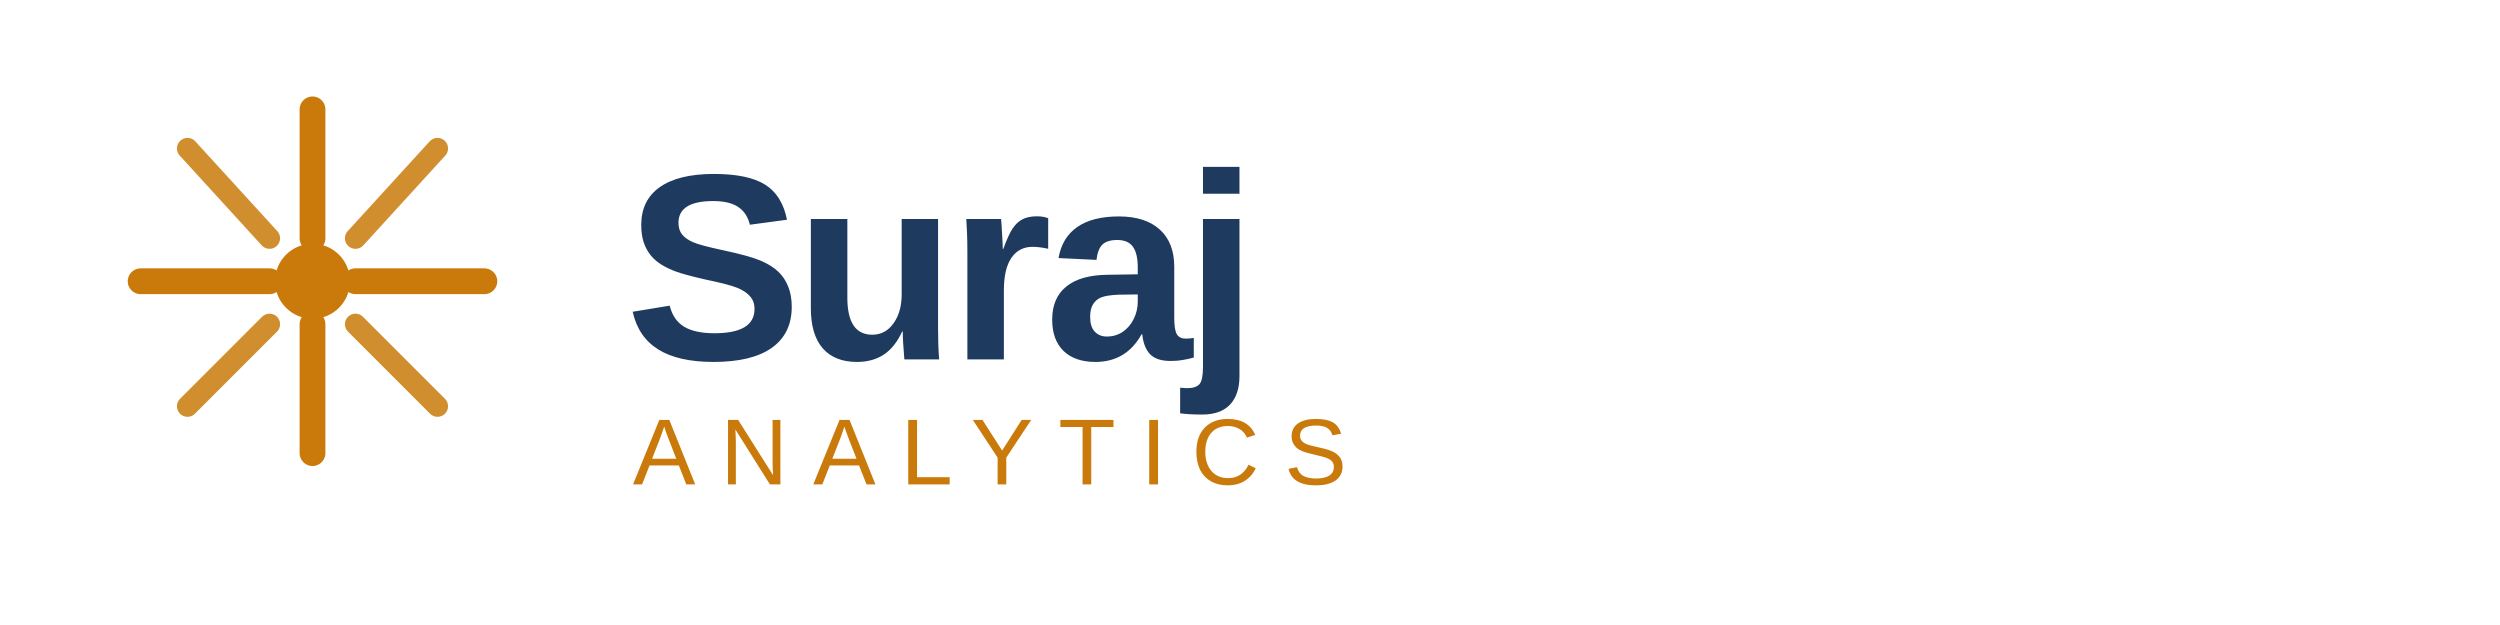
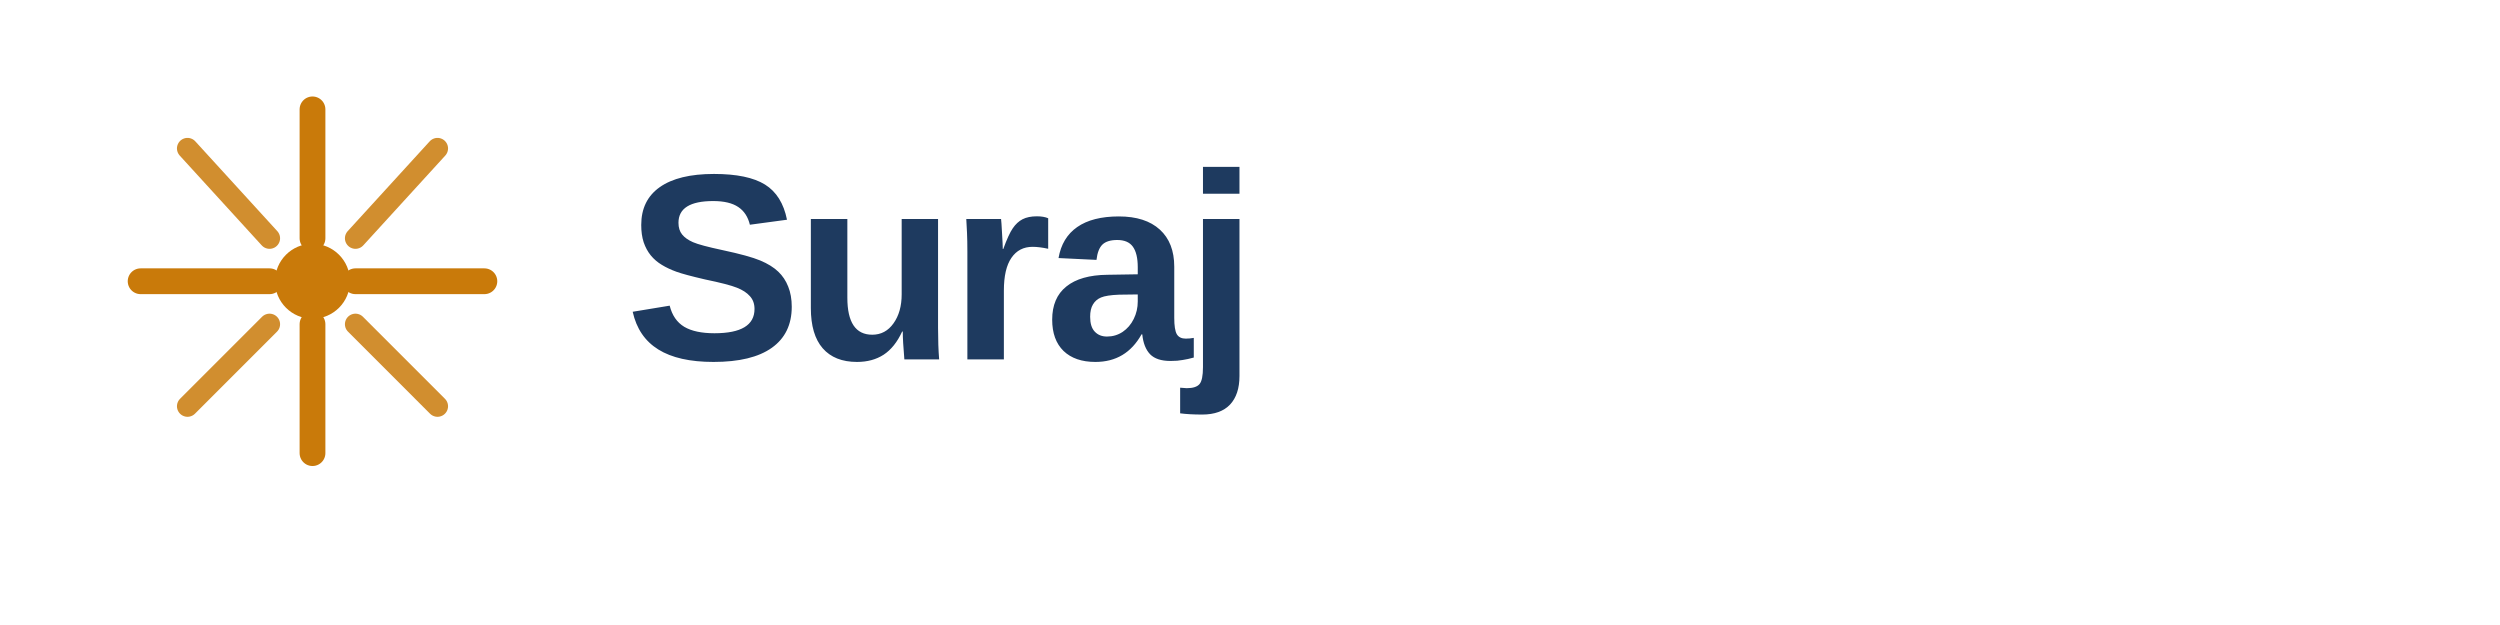
<svg xmlns="http://www.w3.org/2000/svg" viewBox="0 0 320 80" width="320" height="80" role="img">
  <g transform="translate(12, 8)" fill="none">
    <circle cx="28" cy="28" r="4.8" fill="#c97a0a" />
    <line x1="28" y1="22.5" x2="28" y2="6" stroke="#c97a0a" stroke-width="3.3" stroke-linecap="round" />
    <line x1="33.5" y1="22.5" x2="44" y2="11" stroke="#c97a0a" stroke-width="2.7" stroke-linecap="round" opacity=".85" />
    <line x1="33.5" y1="28" x2="50" y2="28" stroke="#c97a0a" stroke-width="3.3" stroke-linecap="round" />
    <line x1="33.5" y1="33.5" x2="44" y2="44" stroke="#c97a0a" stroke-width="2.7" stroke-linecap="round" opacity=".85" />
    <line x1="28" y1="33.5" x2="28" y2="50" stroke="#c97a0a" stroke-width="3.3" stroke-linecap="round" />
    <line x1="22.5" y1="33.5" x2="12" y2="44" stroke="#c97a0a" stroke-width="2.7" stroke-linecap="round" opacity=".85" />
    <line x1="22.5" y1="28" x2="6" y2="28" stroke="#c97a0a" stroke-width="3.3" stroke-linecap="round" />
    <line x1="22.5" y1="22.5" x2="12" y2="11" stroke="#c97a0a" stroke-width="2.7" stroke-linecap="round" opacity=".85" />
  </g>
  <text x="80" y="46" font-family="'Bricolage Grotesque', 'Helvetica Neue', Arial, sans-serif" font-size="34" font-weight="700" letter-spacing="-1" fill="#1e3a5f">Suraj</text>
-   <text x="81" y="62" font-family="'Plus Jakarta Sans', 'Helvetica Neue', Arial, sans-serif" font-size="12" font-weight="500" letter-spacing="3.2" fill="#c97a0a">ANALYTICS</text>
</svg>
